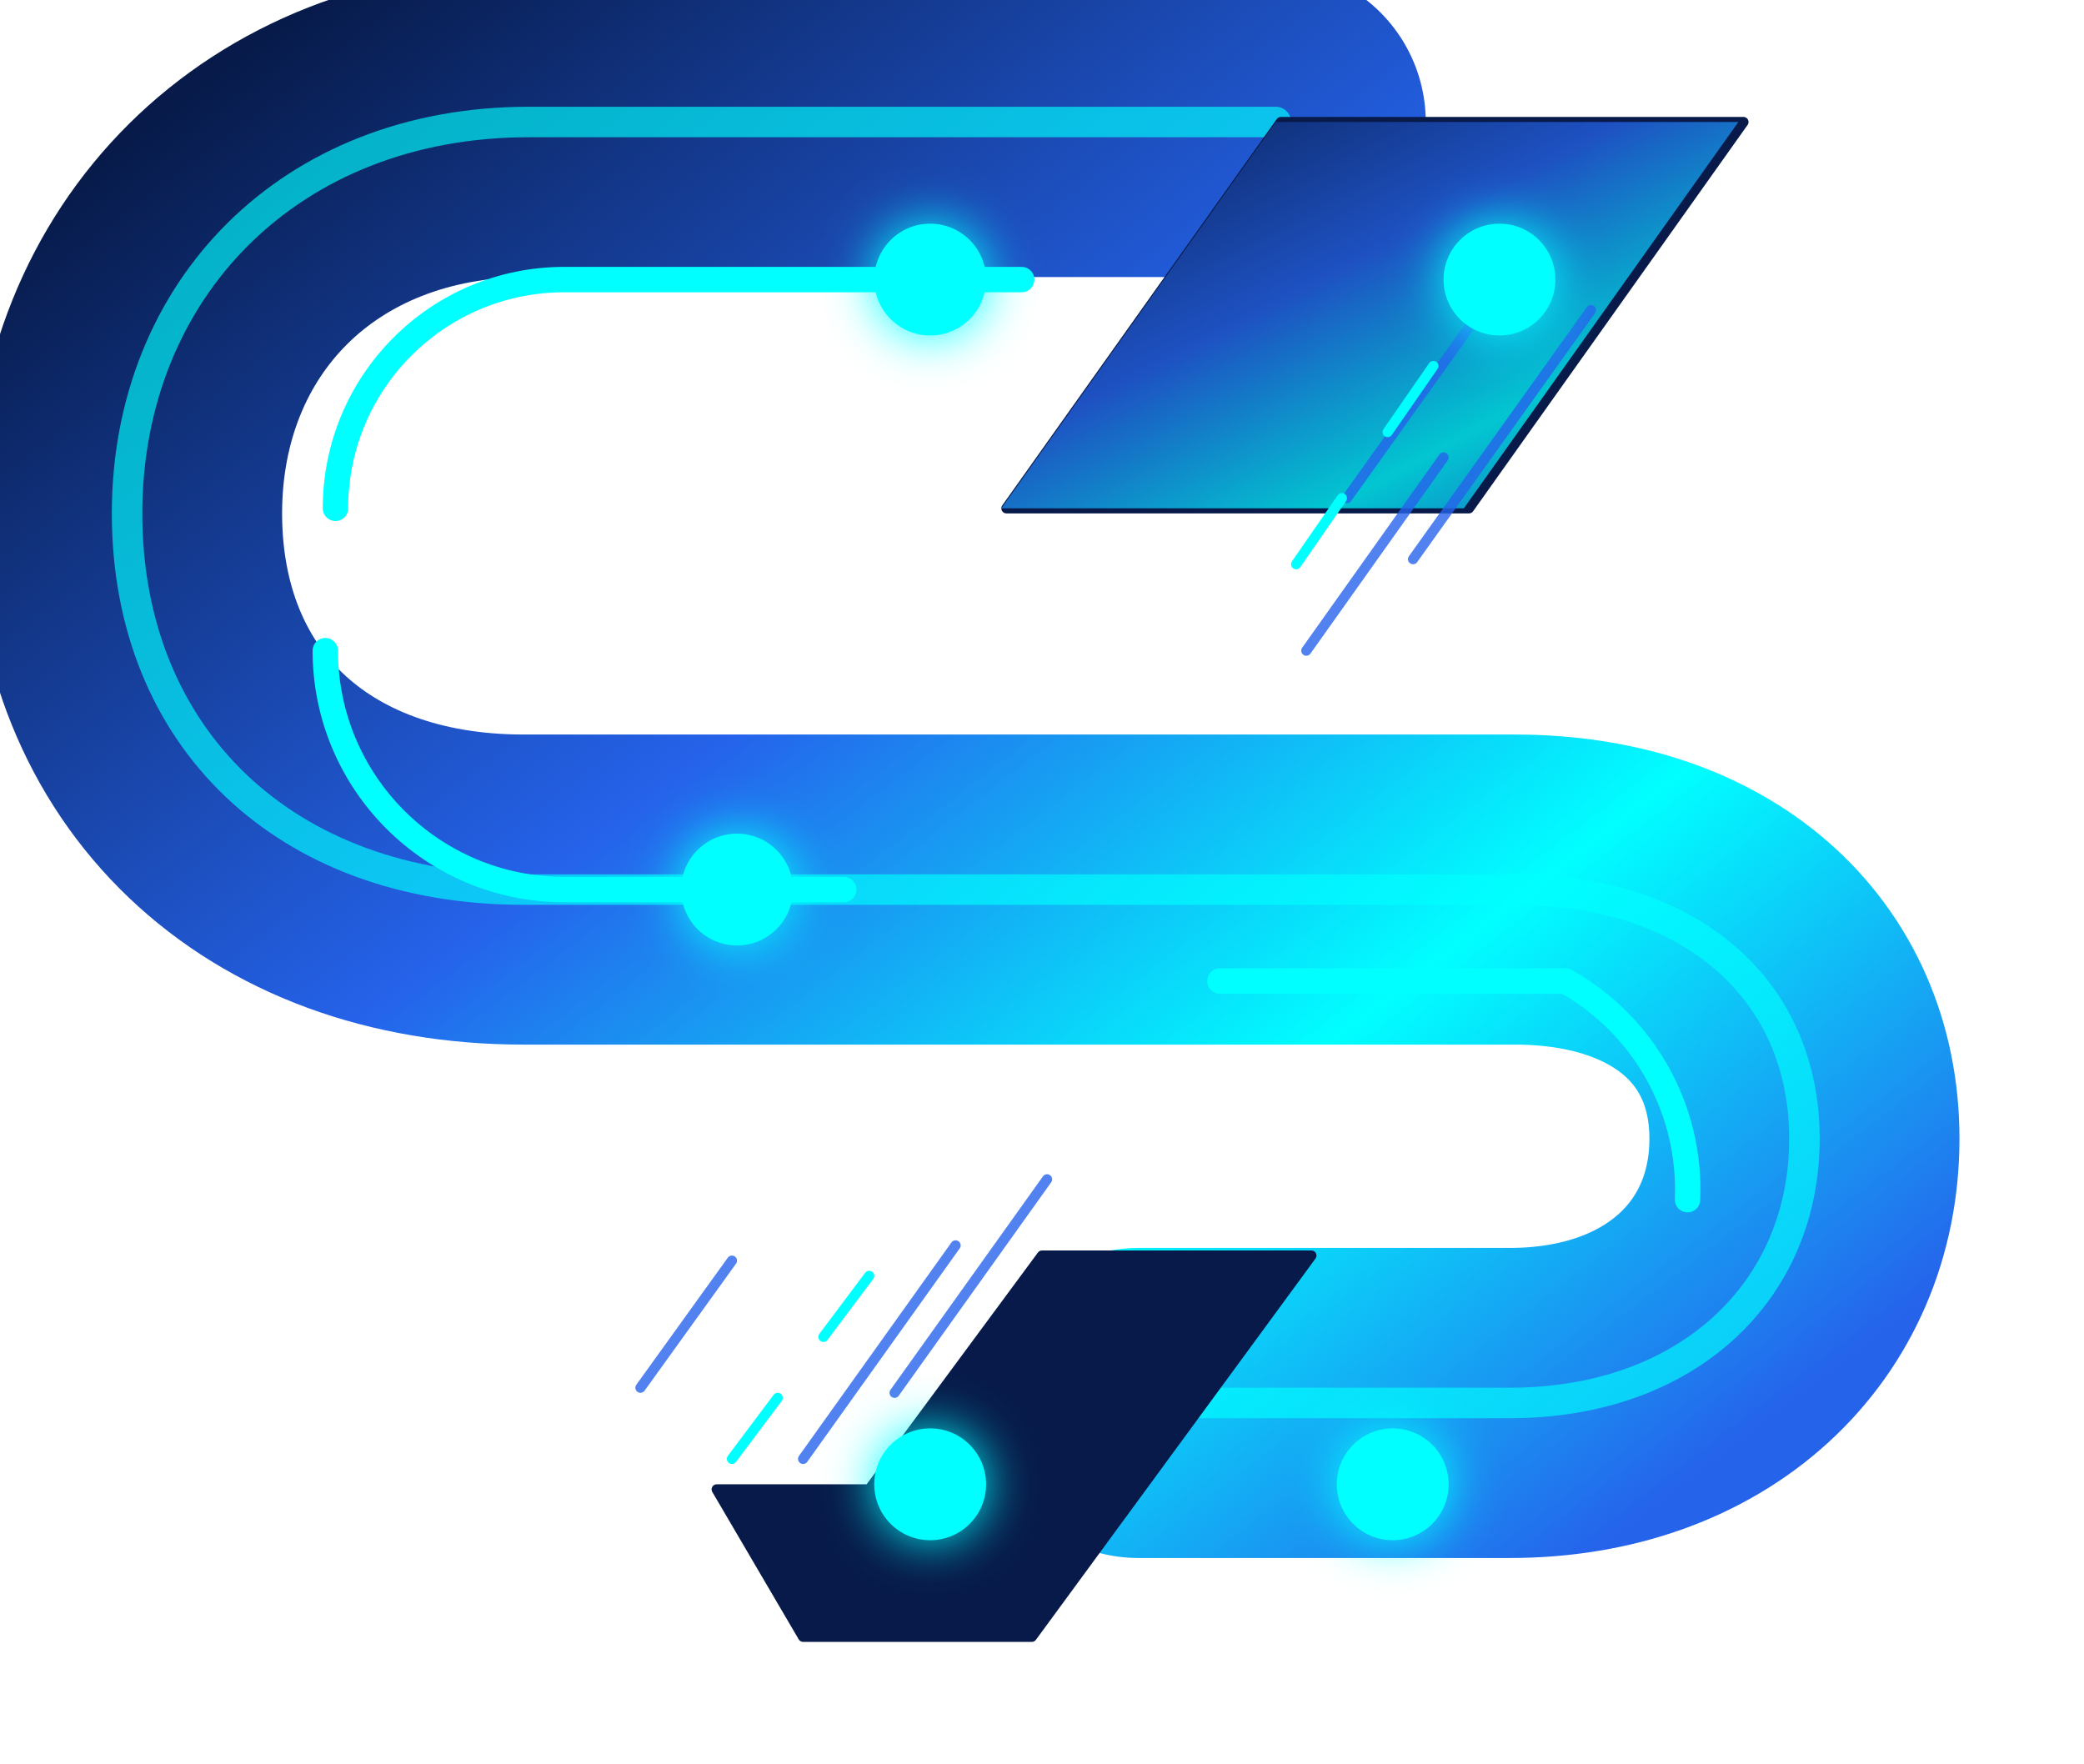
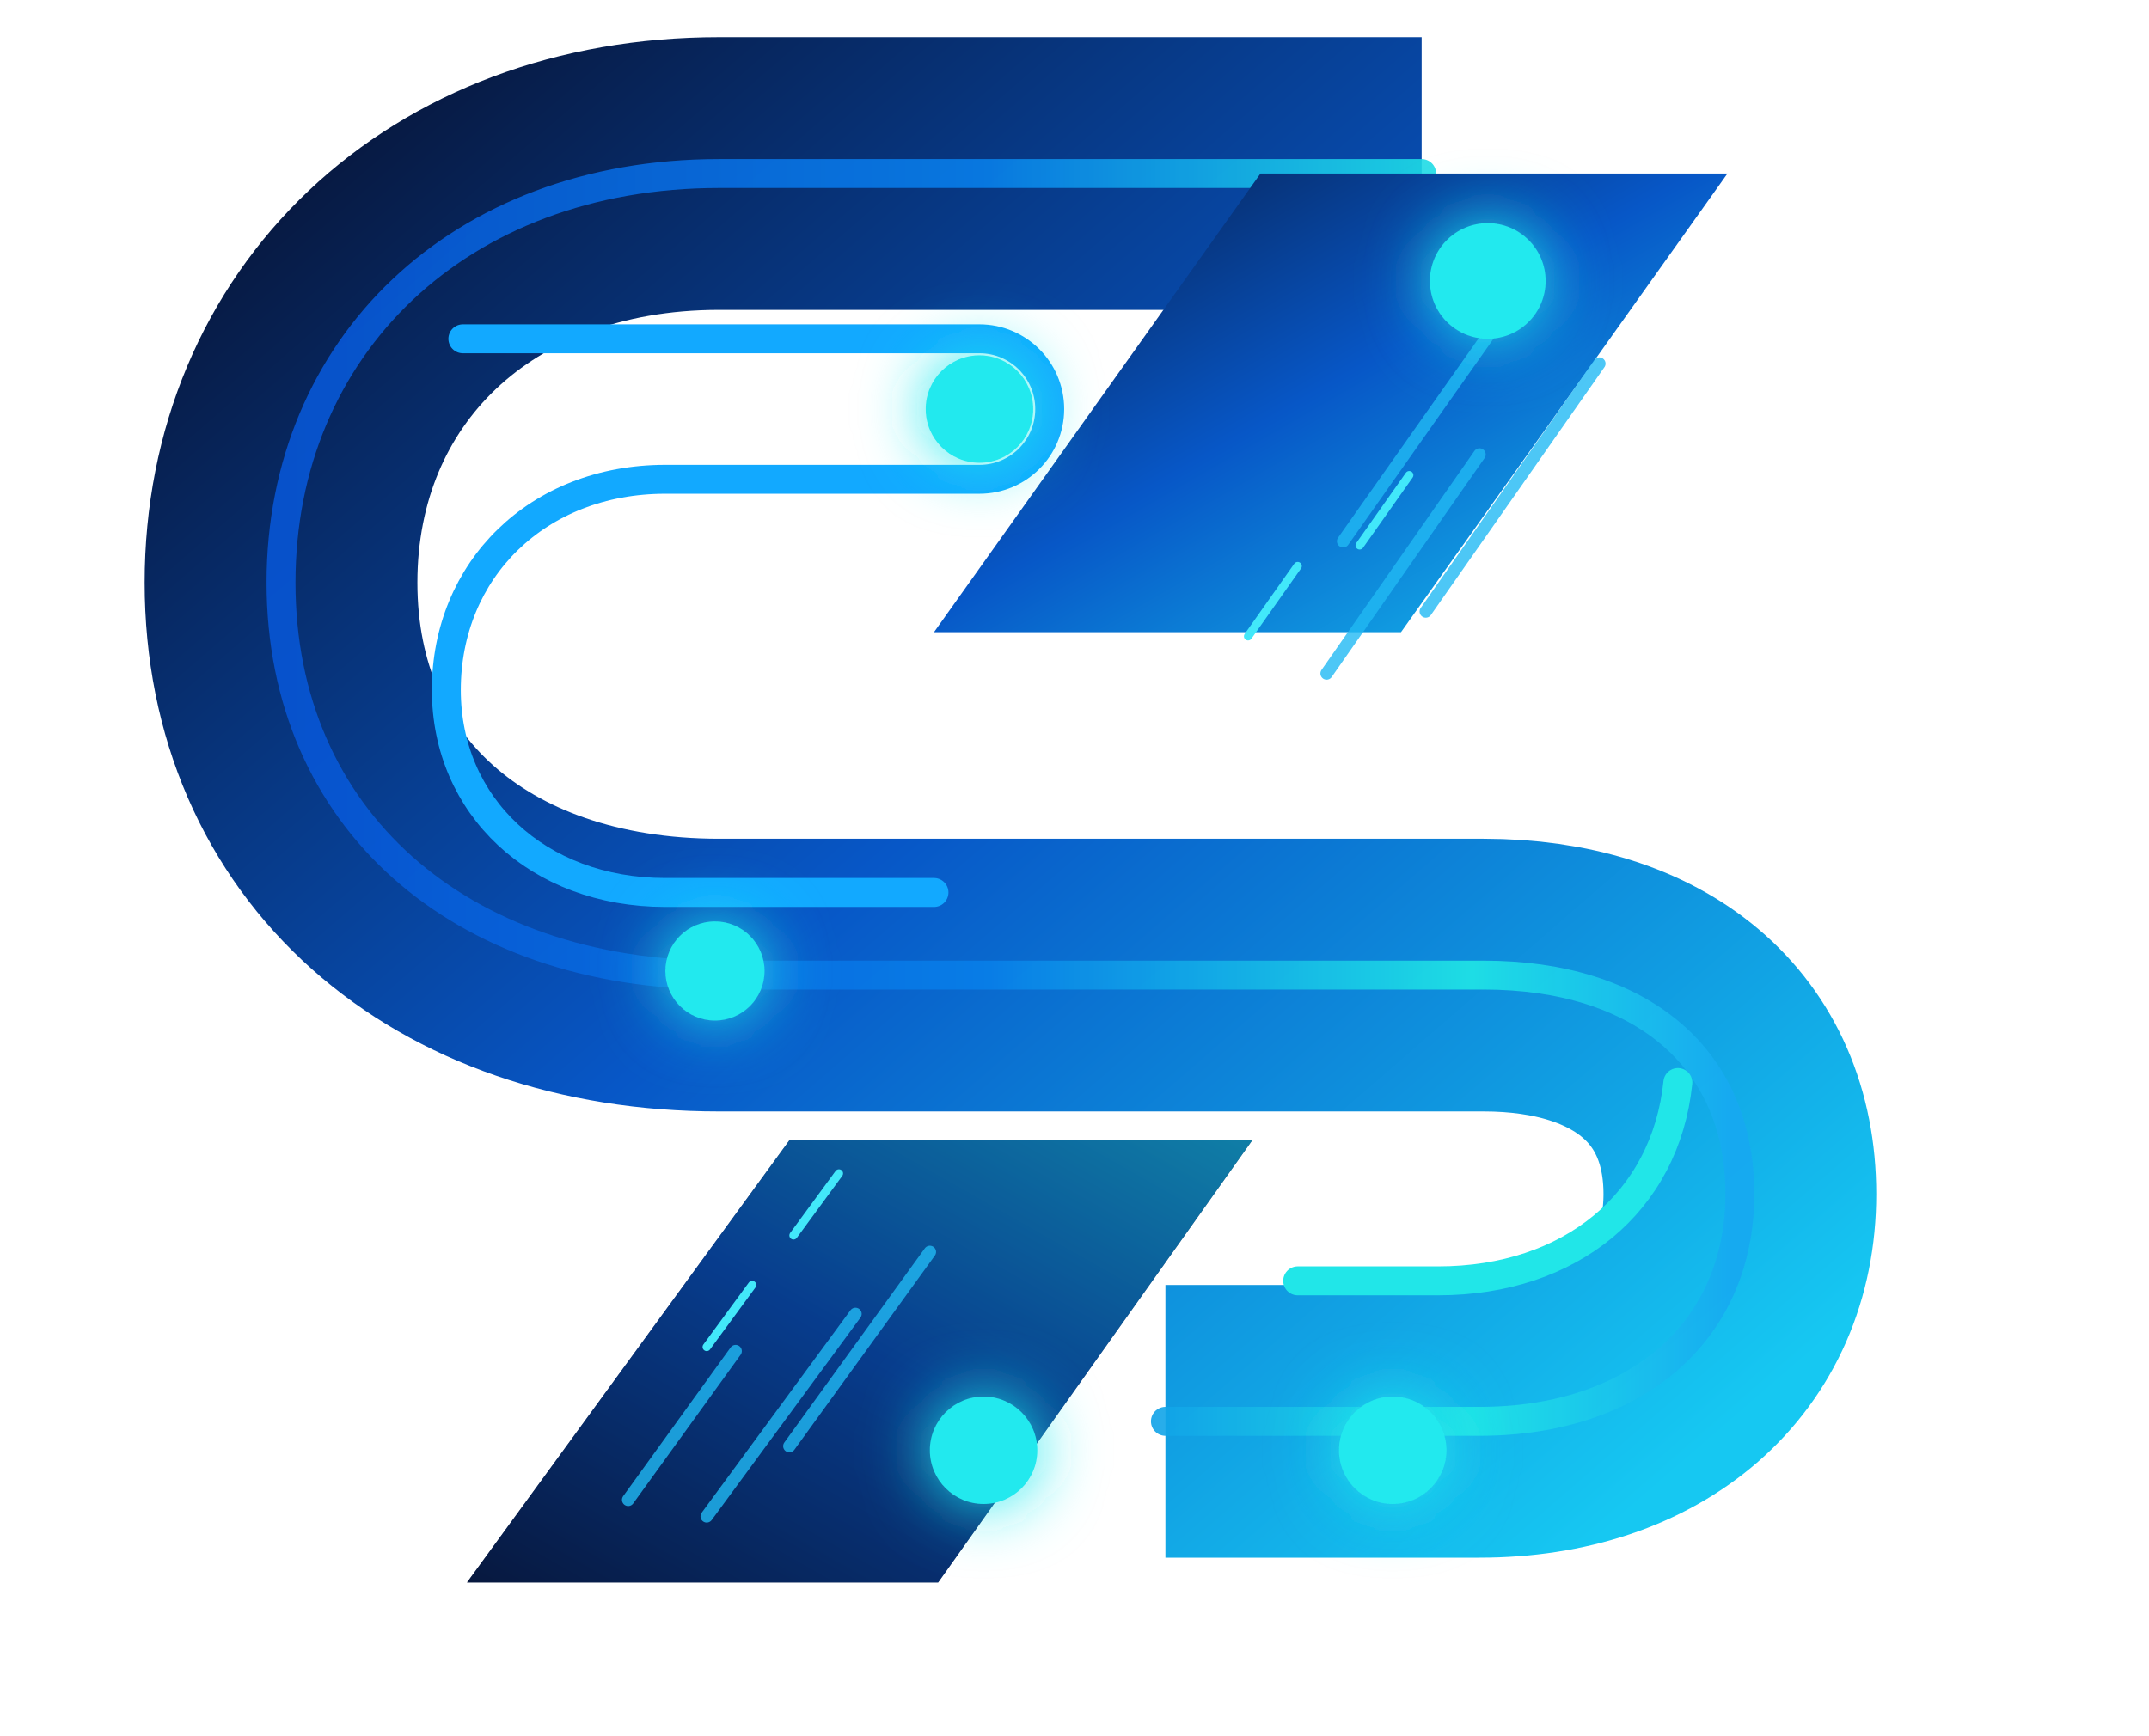
- <svg xmlns="http://www.w3.org/2000/svg" viewBox="0 0 410 347" role="img" aria-labelledby="title">
+ <svg xmlns="http://www.w3.org/2000/svg" viewBox="0 0 520 420" role="img" aria-labelledby="title">
  <defs>
-     <linearGradient id="ribbon" x1="0" y1="0" x2="1" y2="1">
-       <stop stop-color="#071A49" />
-       <stop offset=".42" stop-color="#2563EB" />
-       <stop offset=".72" stop-color="#00FFFF" />
-       <stop offset="1" stop-color="#2563EB" />
+     <linearGradient id="top" x1="0" y1="0" x2="1" y2="1">
+       <stop stop-color="#07183f" />
+       <stop offset=".48" stop-color="#0757c7" />
+       <stop offset="1" stop-color="#16c8f2" />
+     </linearGradient>
+     <linearGradient id="sweep" x1="0" y1="0" x2="1" y2="0">
+       <stop stop-color="#0755d5" />
+       <stop offset=".48" stop-color="#087ee9" />
+       <stop offset=".82" stop-color="#20e5e6" />
+       <stop offset="1" stop-color="#16a9f1" />
    </linearGradient>
    <linearGradient id="lower" x1="0" y1="1" x2="1" y2="0">
-       <stop stop-color="#071A49" />
-       <stop offset=".5" stop-color="#2563EB" />
-       <stop offset="1" stop-color="#00FFFF" />
+       <stop stop-color="#07183f" />
+       <stop offset=".52" stop-color="#0757c7" />
+       <stop offset="1" stop-color="#16c8f2" />
    </linearGradient>
-     <filter id="glow">
-       <feGaussianBlur stdDeviation="5" result="b" />
+     <filter id="glow" x="-100%" y="-100%" width="300%" height="300%">
+       <feGaussianBlur stdDeviation="8" result="blur" />
      <feMerge>
-         <feMergeNode in="b" />
+         <feMergeNode in="blur" />
        <feMergeNode in="SourceGraphic" />
      </feMerge>
    </filter>
  </defs>
+   <path d="M344 42H174c-63 0-106 42-106 99s43 95 106 95h185c38 0 62 20 62 53s-25 55-63 55h-76" fill="none" stroke="url(#top)" stroke-width="66" stroke-linecap="butt" />
+   <path d="M344 42H174c-63 0-106 42-106 99s43 95 106 95h185c38 0 62 20 62 53s-25 55-63 55h-76" fill="none" stroke="url(#sweep)" stroke-width="7" stroke-linecap="round" opacity=".9" />
+   <path d="M305 42h113l-79 111H226z" fill="url(#top)" />
+   <path d="M191 276h112l-76 107H113z" fill="#07183f" />
+   <path d="M191 276h112l-76 107H113z" fill="url(#lower)" opacity=".58" />
  <g fill="none" stroke-linecap="round" stroke-linejoin="round">
-     <path d="M250 24H104C57 24 25 57 25 101s31 74 78 74h195c35 0 57 20 57 49 0 30-23 52-58 52h-73" stroke="url(#ribbon)" stroke-width="61" />
-     <path d="M251 24H104C57 24 25 57 25 101s31 74 78 74h195c35 0 57 20 57 49 0 30-23 52-58 52h-73" stroke="#00FFFF" stroke-width="6" opacity=".65" />
-     <path d="M158 322h45l55-75h-53l-34 46h-30z" fill="#071A49" stroke="#071A49" stroke-width="2" />
-     <path d="M252 24h91l-54 76h-91z" fill="#071A49" stroke="#071A49" stroke-width="2" />
-     <path d="M251 24h91l-54 76h-91z" fill="url(#ribbon)" opacity=".75" />
-     <path d="M111 55h72m-72 0a45 45 0 0 0-45 45m45-45h90m-90 120h55m-55 0a47 47 0 0 1-47-47m244 65a47 47 0 0 1 24 43m-24-43h-68" stroke="#00FFFF" stroke-width="5" />
-     <path d="M265 98l30-42m-17 54 35-49m-56 67 27-38m-96 155-30 42m48-55-30 42m-32-26-18 25" stroke="#2563EB" stroke-width="2" opacity=".8" />
-     <path d="M282 72l-9 13m-9 13-9 13m-84 140-9 12m-9 12-9 12" stroke="#00FFFF" stroke-width="2" />
+     <path d="M112 82h125a17 17 0 0 1 0 34H161c-31 0-53 22-53 51 0 28 22 49 53 49h65" stroke="#12a9ff" stroke-width="7" />
+     <path d="M406 262c-3 29-26 48-58 48h-34" stroke="#21e6e8" stroke-width="7" />
+     <path d="M325 131l43-61m-23 78 42-60m-66 75 37-53m-151 208-36 49m54-64-34 47m-13-23-26 36" stroke="#20b9f4" stroke-width="3" opacity=".8" />
+     <path d="M341 115l-12 17m-15 5-12 17m-99 130-11 15m-10 12-11 15" stroke="#42e8fa" stroke-width="2" />
  </g>
-   <g fill="#00FFFF" filter="url(#glow)">
-     <circle cx="183" cy="55" r="11" />
-     <circle cx="145" cy="175" r="11" />
-     <circle cx="295" cy="55" r="11" />
-     <circle cx="183" cy="292" r="11" />
-     <circle cx="274" cy="292" r="11" />
+   <g fill="#24e9ee" filter="url(#glow)">
+     <circle cx="237" cy="99" r="13" />
+     <circle cx="173" cy="235" r="12" />
+     <circle cx="360" cy="68" r="14" />
+     <circle cx="238" cy="351" r="13" />
+     <circle cx="337" cy="351" r="13" />
  </g>
</svg>
